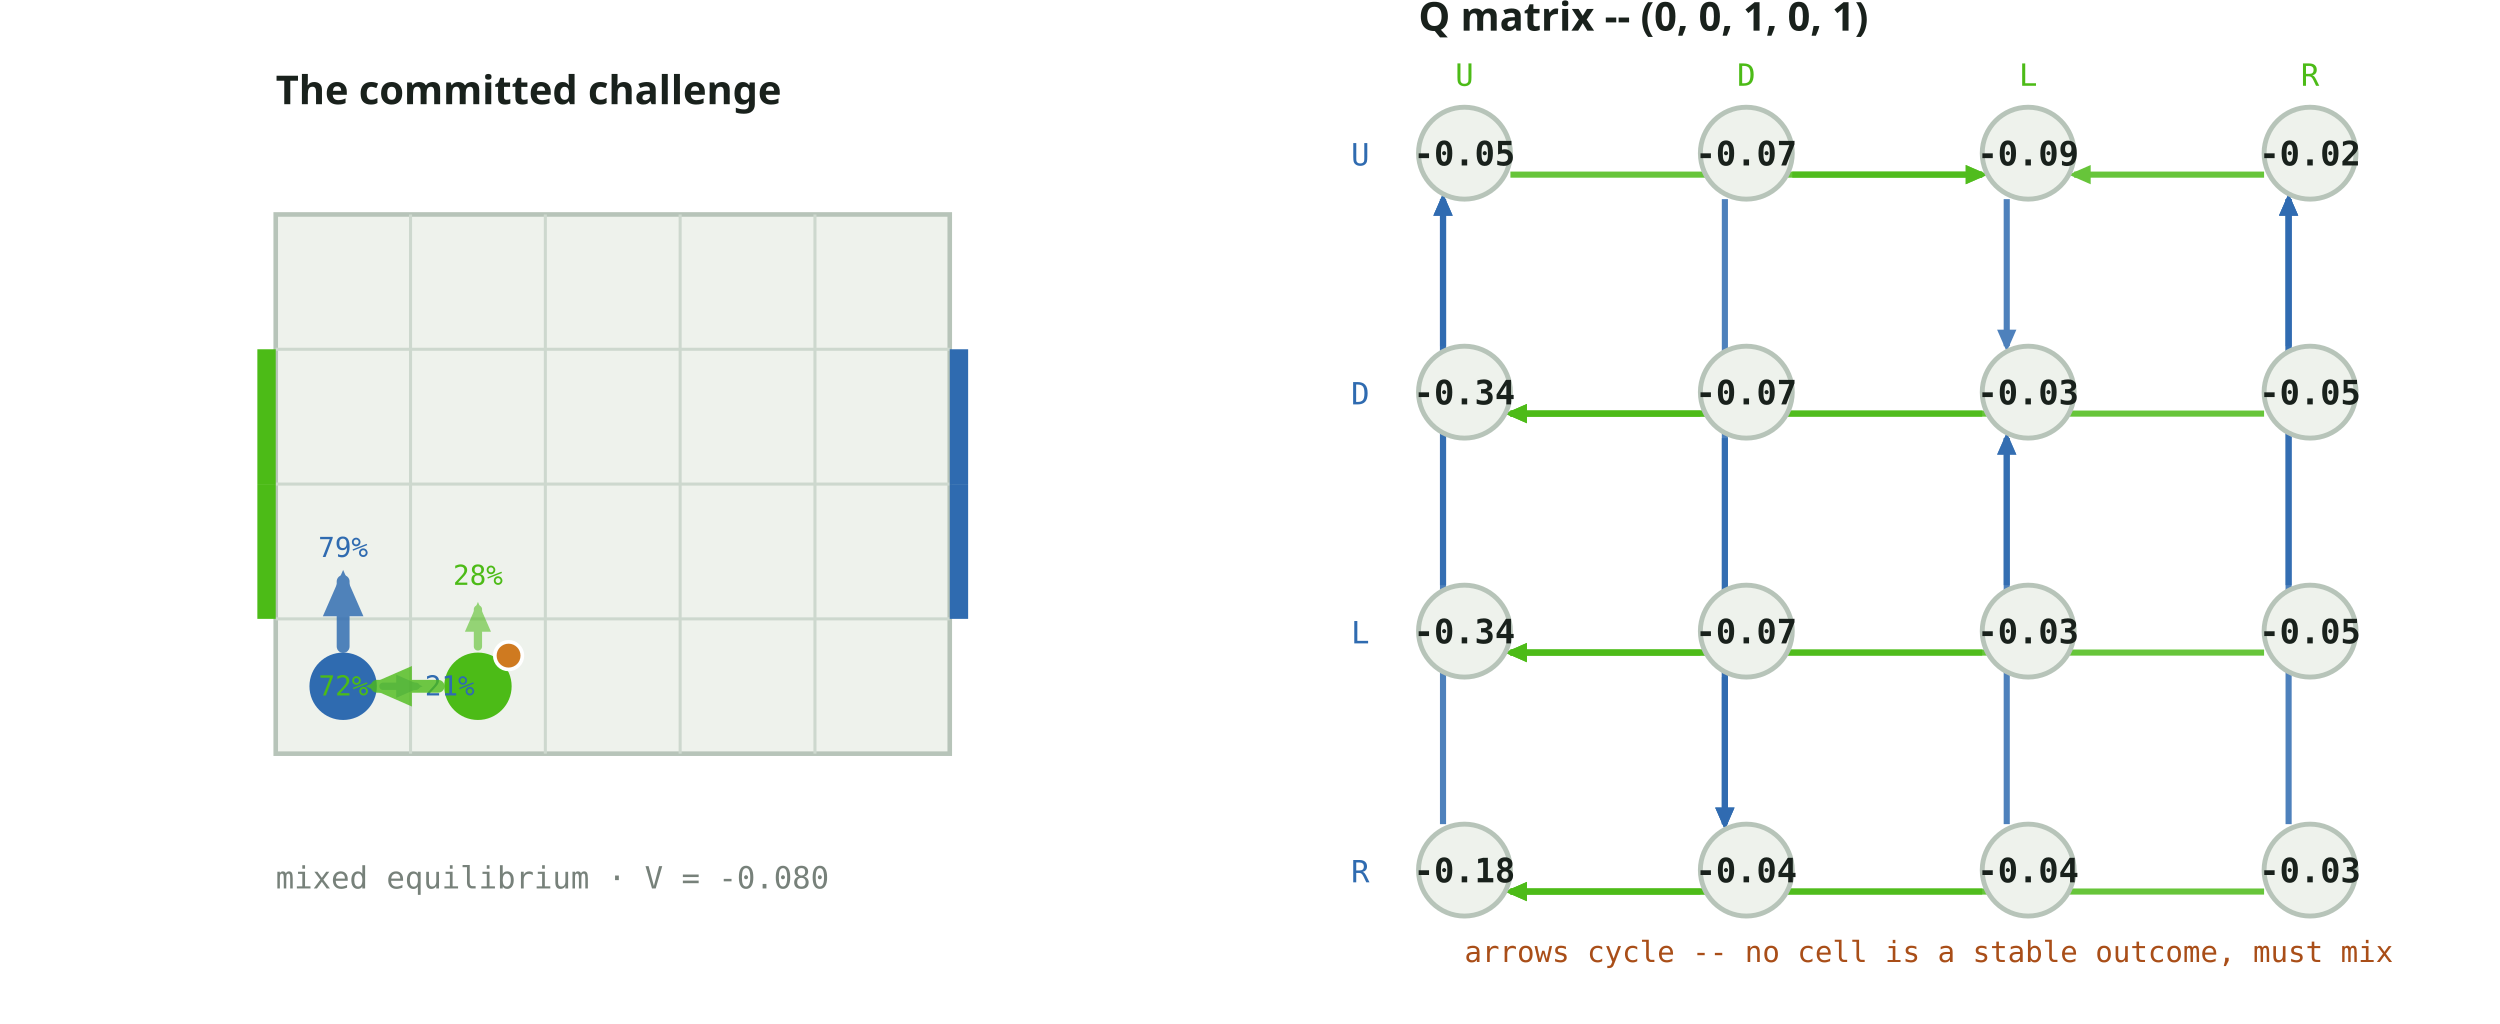
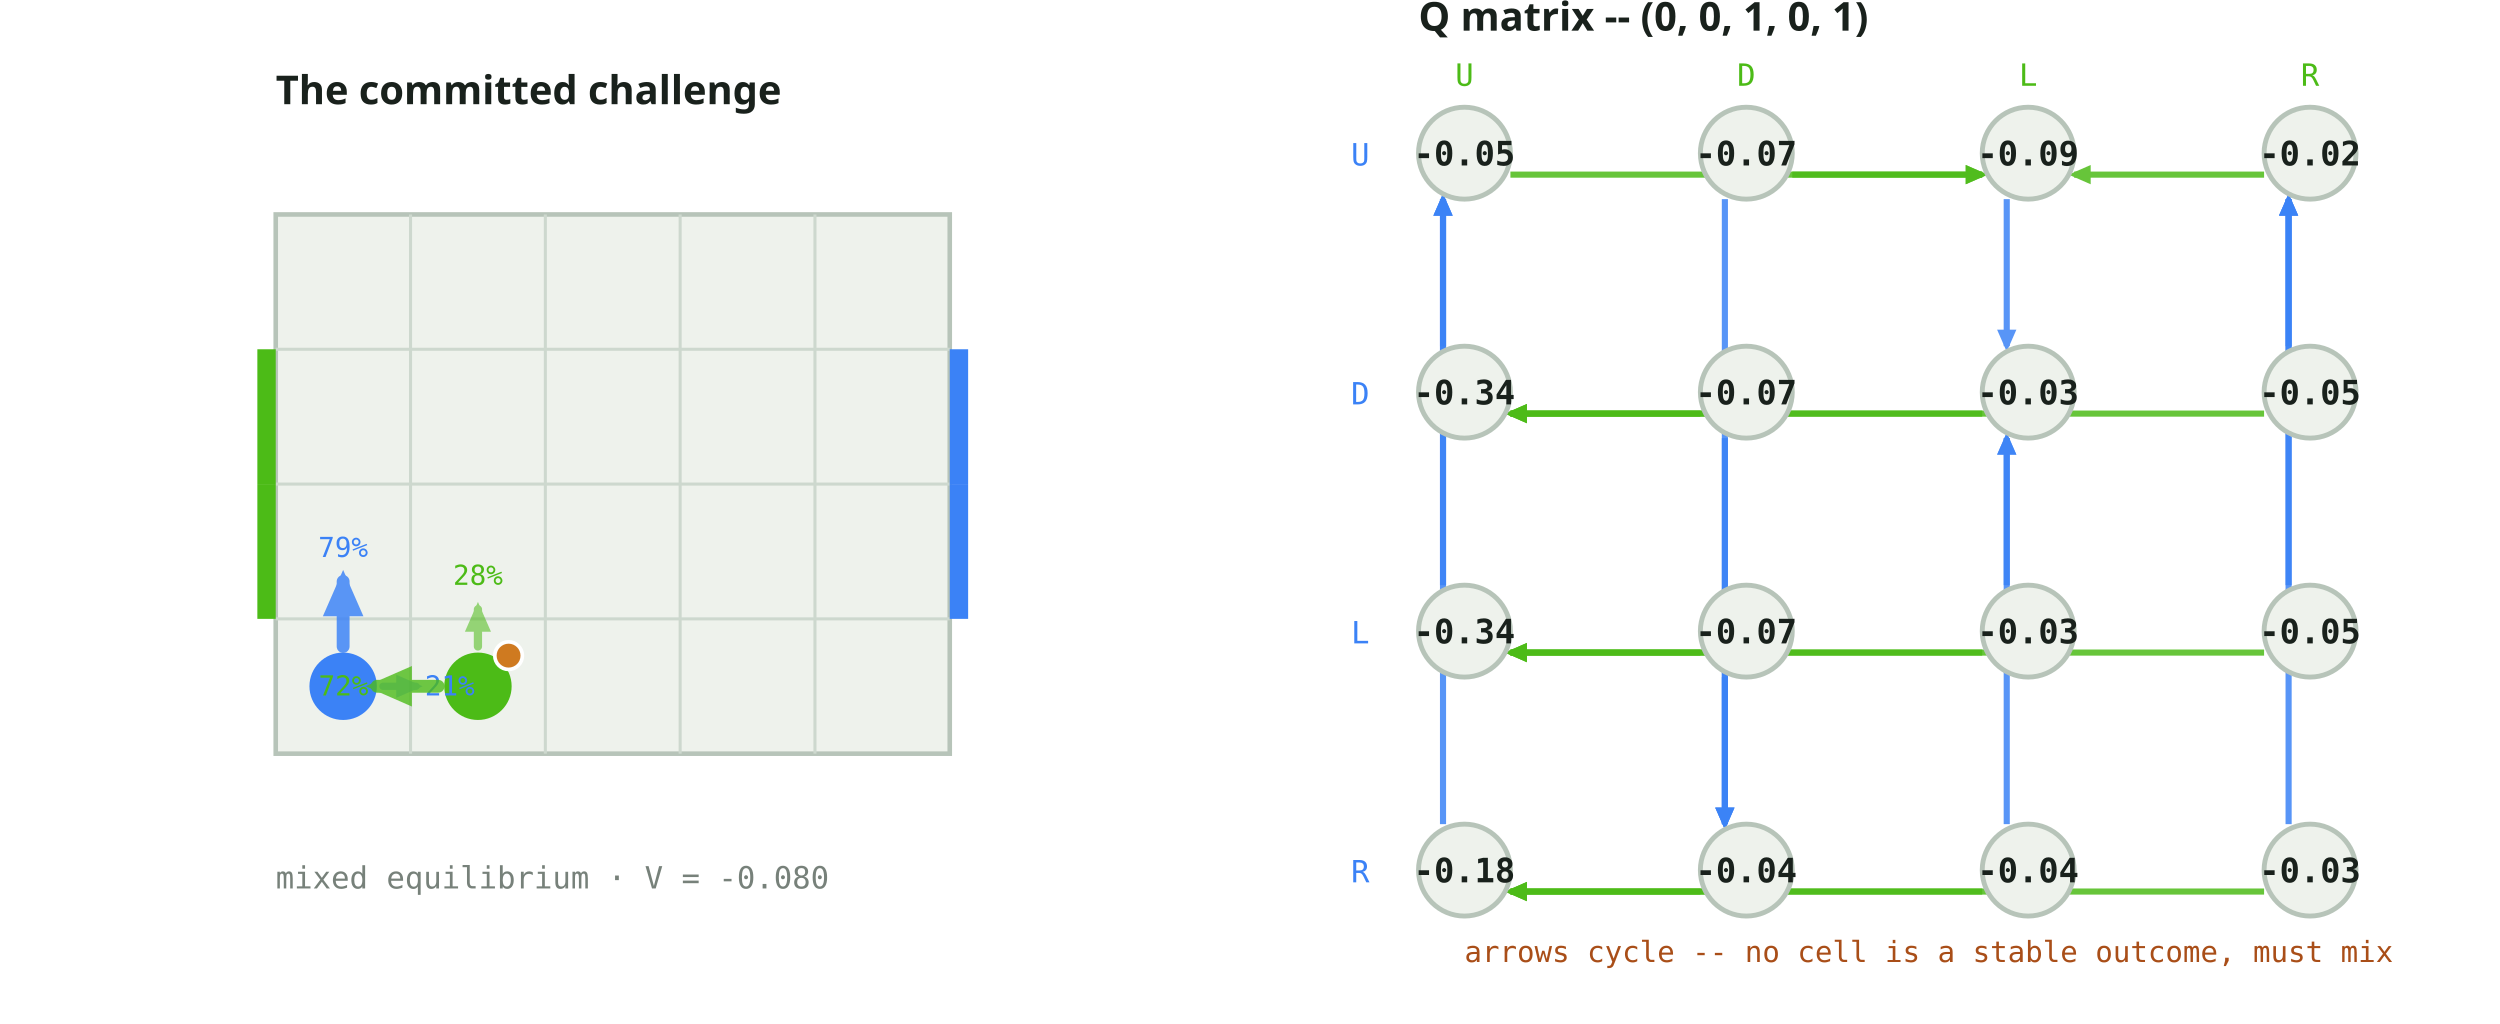
<svg xmlns="http://www.w3.org/2000/svg" viewBox="0 0 816 334" role="img" aria-label="panel">
  <g transform="translate(60.0 40.0)">
    <clipPath id="pnl0">
      <rect x="-16.0" y="-16.0" width="312.0" height="286.0" />
    </clipPath>
    <g clip-path="url(#pnl0)">
      <defs>
        <marker id="ah-2f6bb0" viewBox="0 0 8 8" refX="6" refY="4" markerWidth="3.6" markerHeight="3.6" orient="auto">
-           <path d="M0 0.5 L8 4 L0 7.5 z" fill="var(--p0, #2f6bb0)" />
+           <path d="M0 0.5 L8 4 L0 7.5 z" fill="var(--p0, #3B82F6)" />
        </marker>
        <marker id="ah-2f8a52" viewBox="0 0 8 8" refX="6" refY="4" markerWidth="3.6" markerHeight="3.6" orient="auto">
          <path d="M0 0.5 L8 4 L0 7.5 z" fill="var(--p1, #4CBB17)" />
        </marker>
      </defs>
      <rect x="30" y="30" width="220" height="176" fill="var(--tint, #eef2ec)" stroke="var(--rule-strong, #b7c4b9)" stroke-width="1.5" />
      <line x1="74" y1="30" x2="74" y2="206" stroke="var(--rule, #cdd8ce)" stroke-width="1" />
      <line x1="118" y1="30" x2="118" y2="206" stroke="var(--rule, #cdd8ce)" stroke-width="1" />
      <line x1="162" y1="30" x2="162" y2="206" stroke="var(--rule, #cdd8ce)" stroke-width="1" />
      <line x1="206" y1="30" x2="206" y2="206" stroke="var(--rule, #cdd8ce)" stroke-width="1" />
      <line x1="30" y1="74" x2="250" y2="74" stroke="var(--rule, #cdd8ce)" stroke-width="1" />
      <line x1="30" y1="118" x2="250" y2="118" stroke="var(--rule, #cdd8ce)" stroke-width="1" />
      <line x1="30" y1="162" x2="250" y2="162" stroke="var(--rule, #cdd8ce)" stroke-width="1" />
      <rect x="24" y="118" width="6" height="44" fill="var(--p1, #4CBB17)" />
-       <rect x="250" y="118" width="6" height="44" fill="var(--p0, #2f6bb0)" />
+       <rect x="250" y="118" width="6" height="44" fill="var(--p0, #3B82F6)" />
      <rect x="24" y="74" width="6" height="44" fill="var(--p1, #4CBB17)" />
-       <rect x="250" y="74" width="6" height="44" fill="var(--p0, #2f6bb0)" />
-       <circle cx="52.0" cy="184.0" r="11" fill="var(--p0, #2f6bb0)" />
+       <rect x="250" y="74" width="6" height="44" fill="var(--p0, #3B82F6)" />
+       <circle cx="52.0" cy="184.0" r="11" fill="var(--p0, #3B82F6)" />
      <circle cx="96.0" cy="184.0" r="11" fill="var(--p1, #4CBB17)" />
      <circle cx="106.0" cy="174.0" r="4.5" fill="var(--ball, #cf7a20)" stroke="var(--paper, #ffffff)" stroke-width="1.2" />
-       <line x1="52.0" y1="171.0" x2="52.0" y2="149.8" stroke="var(--p0, #2f6bb0)" stroke-width="4.2" stroke-linecap="round" opacity="0.83" marker-end="url(#ah-2f6bb0)" />
-       <text x="52.0" y="141.8" text-anchor="middle" font-family="ui-monospace,monospace" font-size="9" fill="var(--p0, #2f6bb0)">79%</text>
-       <line x1="65.0" y1="184.0" x2="75.8" y2="184.0" stroke="var(--p0, #2f6bb0)" stroke-width="2.4" stroke-linecap="round" opacity="0.52" marker-end="url(#ah-2f6bb0)" />
-       <text x="86.8" y="187.0" text-anchor="middle" font-family="ui-monospace,monospace" font-size="9" fill="var(--p0, #2f6bb0)">21%</text>
+       <line x1="52.0" y1="171.0" x2="52.0" y2="149.8" stroke="var(--p0, #3B82F6)" stroke-width="4.2" stroke-linecap="round" opacity="0.83" marker-end="url(#ah-2f6bb0)" />
+       <text x="52.0" y="141.8" text-anchor="middle" font-family="ui-monospace,monospace" font-size="9" fill="var(--p0, #3B82F6)">79%</text>
+       <line x1="65.0" y1="184.0" x2="75.8" y2="184.0" stroke="var(--p0, #3B82F6)" stroke-width="2.4" stroke-linecap="round" opacity="0.52" marker-end="url(#ah-2f6bb0)" />
+       <text x="86.8" y="187.0" text-anchor="middle" font-family="ui-monospace,monospace" font-size="9" fill="var(--p0, #3B82F6)">21%</text>
      <line x1="96.0" y1="171.0" x2="96.0" y2="158.9" stroke="var(--p1, #4CBB17)" stroke-width="2.7" stroke-linecap="round" opacity="0.56" marker-end="url(#ah-2f8a52)" />
      <text x="96.0" y="150.9" text-anchor="middle" font-family="ui-monospace,monospace" font-size="9" fill="var(--p1, #4CBB17)">28%</text>
      <line x1="83.0" y1="184.0" x2="63.1" y2="184.0" stroke="var(--p1, #4CBB17)" stroke-width="4.2" stroke-linecap="round" opacity="0.79" marker-end="url(#ah-2f8a52)" />
      <text x="52.1" y="187.0" text-anchor="middle" font-family="ui-monospace,monospace" font-size="9" fill="var(--p1, #4CBB17)">72%</text>
      <text x="30" y="250" font-family="ui-monospace,monospace" font-size="10" fill="var(--ink-faint, #77817a)">mixed equilibrium · V = -0.080</text>
      <text x="30" y="-6" font-family="Barlow Semi Condensed,sans-serif" font-weight="600" font-size="13" fill="var(--ink, #19211c)">The committed challenge</text>
    </g>
  </g>
  <g transform="translate(432.0 16.0)">
    <clipPath id="pnl1">
      <rect x="-16.0" y="-16.0" width="400.0" height="334.0" />
    </clipPath>
    <g clip-path="url(#pnl1)">
      <text x="31" y="-6" font-family="Barlow Semi Condensed,sans-serif" font-weight="600" font-size="13" fill="var(--ink, #19211c)">Q matrix -- (0, 0, 1, 0, 1)</text>
      <defs>
        <marker id="ah-2f6bb0" viewBox="0 0 8 8" refX="6" refY="4" markerWidth="3.6" markerHeight="3.6" orient="auto">
-           <path d="M0 0.5 L8 4 L0 7.5 z" fill="var(--p0, #2f6bb0)" />
+           <path d="M0 0.5 L8 4 L0 7.5 z" fill="var(--p0, #3B82F6)" />
        </marker>
        <marker id="ah-2f8a52" viewBox="0 0 8 8" refX="6" refY="4" markerWidth="3.6" markerHeight="3.6" orient="auto">
          <path d="M0 0.5 L8 4 L0 7.5 z" fill="var(--p1, #4CBB17)" />
        </marker>
      </defs>
      <text x="46" y="12" text-anchor="middle" font-family="ui-monospace,monospace" font-size="10" fill="var(--p1, #4CBB17)">U</text>
      <text x="138" y="12" text-anchor="middle" font-family="ui-monospace,monospace" font-size="10" fill="var(--p1, #4CBB17)">D</text>
      <text x="230" y="12" text-anchor="middle" font-family="ui-monospace,monospace" font-size="10" fill="var(--p1, #4CBB17)">L</text>
      <text x="322" y="12" text-anchor="middle" font-family="ui-monospace,monospace" font-size="10" fill="var(--p1, #4CBB17)">R</text>
-       <text x="12" y="38" text-anchor="middle" font-family="ui-monospace,monospace" font-size="10" fill="var(--p0, #2f6bb0)">U</text>
-       <text x="12" y="116" text-anchor="middle" font-family="ui-monospace,monospace" font-size="10" fill="var(--p0, #2f6bb0)">D</text>
-       <text x="12" y="194" text-anchor="middle" font-family="ui-monospace,monospace" font-size="10" fill="var(--p0, #2f6bb0)">L</text>
-       <text x="12" y="272" text-anchor="middle" font-family="ui-monospace,monospace" font-size="10" fill="var(--p0, #2f6bb0)">R</text>
-       <line x1="39.0" y1="97.0" x2="39.0" y2="49.0" stroke="var(--p0, #2f6bb0)" stroke-width="2" marker-end="url(#ah-2f6bb0)" opacity=".85" />
-       <line x1="39.0" y1="175.0" x2="39.0" y2="49.0" stroke="var(--p0, #2f6bb0)" stroke-width="2" marker-end="url(#ah-2f6bb0)" opacity=".85" />
-       <line x1="39.0" y1="253.0" x2="39.0" y2="49.0" stroke="var(--p0, #2f6bb0)" stroke-width="2" marker-end="url(#ah-2f6bb0)" opacity=".85" />
-       <line x1="131.0" y1="49.0" x2="131.0" y2="253.0" stroke="var(--p0, #2f6bb0)" stroke-width="2" marker-end="url(#ah-2f6bb0)" opacity=".85" />
-       <line x1="131.0" y1="127.0" x2="131.0" y2="253.0" stroke="var(--p0, #2f6bb0)" stroke-width="2" marker-end="url(#ah-2f6bb0)" opacity=".85" />
-       <line x1="131.0" y1="205.0" x2="131.0" y2="253.0" stroke="var(--p0, #2f6bb0)" stroke-width="2" marker-end="url(#ah-2f6bb0)" opacity=".85" />
-       <line x1="223.0" y1="49.0" x2="223.0" y2="97.0" stroke="var(--p0, #2f6bb0)" stroke-width="2" marker-end="url(#ah-2f6bb0)" opacity=".85" />
-       <line x1="223.0" y1="175.0" x2="223.0" y2="127.0" stroke="var(--p0, #2f6bb0)" stroke-width="2" marker-end="url(#ah-2f6bb0)" opacity=".85" />
-       <line x1="223.0" y1="253.0" x2="223.0" y2="127.0" stroke="var(--p0, #2f6bb0)" stroke-width="2" marker-end="url(#ah-2f6bb0)" opacity=".85" />
-       <line x1="315.0" y1="97.0" x2="315.0" y2="49.0" stroke="var(--p0, #2f6bb0)" stroke-width="2" marker-end="url(#ah-2f6bb0)" opacity=".85" />
-       <line x1="315.0" y1="175.0" x2="315.0" y2="49.0" stroke="var(--p0, #2f6bb0)" stroke-width="2" marker-end="url(#ah-2f6bb0)" opacity=".85" />
-       <line x1="315.0" y1="253.0" x2="315.0" y2="49.0" stroke="var(--p0, #2f6bb0)" stroke-width="2" marker-end="url(#ah-2f6bb0)" opacity=".85" />
+       <text x="12" y="38" text-anchor="middle" font-family="ui-monospace,monospace" font-size="10" fill="var(--p0, #3B82F6)">U</text>
+       <text x="12" y="116" text-anchor="middle" font-family="ui-monospace,monospace" font-size="10" fill="var(--p0, #3B82F6)">D</text>
+       <text x="12" y="194" text-anchor="middle" font-family="ui-monospace,monospace" font-size="10" fill="var(--p0, #3B82F6)">L</text>
+       <text x="12" y="272" text-anchor="middle" font-family="ui-monospace,monospace" font-size="10" fill="var(--p0, #3B82F6)">R</text>
+       <line x1="39.0" y1="97.0" x2="39.0" y2="49.0" stroke="var(--p0, #3B82F6)" stroke-width="2" marker-end="url(#ah-2f6bb0)" opacity=".85" />
+       <line x1="39.0" y1="175.0" x2="39.0" y2="49.0" stroke="var(--p0, #3B82F6)" stroke-width="2" marker-end="url(#ah-2f6bb0)" opacity=".85" />
+       <line x1="39.0" y1="253.0" x2="39.0" y2="49.0" stroke="var(--p0, #3B82F6)" stroke-width="2" marker-end="url(#ah-2f6bb0)" opacity=".85" />
+       <line x1="131.0" y1="49.0" x2="131.0" y2="253.0" stroke="var(--p0, #3B82F6)" stroke-width="2" marker-end="url(#ah-2f6bb0)" opacity=".85" />
+       <line x1="131.0" y1="127.0" x2="131.0" y2="253.0" stroke="var(--p0, #3B82F6)" stroke-width="2" marker-end="url(#ah-2f6bb0)" opacity=".85" />
+       <line x1="131.0" y1="205.0" x2="131.0" y2="253.0" stroke="var(--p0, #3B82F6)" stroke-width="2" marker-end="url(#ah-2f6bb0)" opacity=".85" />
+       <line x1="223.0" y1="49.0" x2="223.0" y2="97.0" stroke="var(--p0, #3B82F6)" stroke-width="2" marker-end="url(#ah-2f6bb0)" opacity=".85" />
+       <line x1="223.0" y1="175.0" x2="223.0" y2="127.0" stroke="var(--p0, #3B82F6)" stroke-width="2" marker-end="url(#ah-2f6bb0)" opacity=".85" />
+       <line x1="223.0" y1="253.0" x2="223.0" y2="127.0" stroke="var(--p0, #3B82F6)" stroke-width="2" marker-end="url(#ah-2f6bb0)" opacity=".85" />
+       <line x1="315.0" y1="97.0" x2="315.0" y2="49.0" stroke="var(--p0, #3B82F6)" stroke-width="2" marker-end="url(#ah-2f6bb0)" opacity=".85" />
+       <line x1="315.0" y1="175.0" x2="315.0" y2="49.0" stroke="var(--p0, #3B82F6)" stroke-width="2" marker-end="url(#ah-2f6bb0)" opacity=".85" />
+       <line x1="315.0" y1="253.0" x2="315.0" y2="49.0" stroke="var(--p0, #3B82F6)" stroke-width="2" marker-end="url(#ah-2f6bb0)" opacity=".85" />
      <line x1="61.0" y1="41.0" x2="215.0" y2="41.0" stroke="var(--p1, #4CBB17)" stroke-width="2" marker-end="url(#ah-2f8a52)" opacity=".85" />
      <line x1="153.0" y1="41.0" x2="215.0" y2="41.0" stroke="var(--p1, #4CBB17)" stroke-width="2" marker-end="url(#ah-2f8a52)" opacity=".85" />
      <line x1="307.0" y1="41.0" x2="245.0" y2="41.0" stroke="var(--p1, #4CBB17)" stroke-width="2" marker-end="url(#ah-2f8a52)" opacity=".85" />
      <line x1="123.0" y1="119.0" x2="61.0" y2="119.0" stroke="var(--p1, #4CBB17)" stroke-width="2" marker-end="url(#ah-2f8a52)" opacity=".85" />
      <line x1="215.0" y1="119.0" x2="61.0" y2="119.0" stroke="var(--p1, #4CBB17)" stroke-width="2" marker-end="url(#ah-2f8a52)" opacity=".85" />
      <line x1="307.0" y1="119.0" x2="61.0" y2="119.0" stroke="var(--p1, #4CBB17)" stroke-width="2" marker-end="url(#ah-2f8a52)" opacity=".85" />
      <line x1="123.0" y1="197.0" x2="61.0" y2="197.0" stroke="var(--p1, #4CBB17)" stroke-width="2" marker-end="url(#ah-2f8a52)" opacity=".85" />
      <line x1="215.0" y1="197.0" x2="61.0" y2="197.0" stroke="var(--p1, #4CBB17)" stroke-width="2" marker-end="url(#ah-2f8a52)" opacity=".85" />
      <line x1="307.0" y1="197.0" x2="61.0" y2="197.0" stroke="var(--p1, #4CBB17)" stroke-width="2" marker-end="url(#ah-2f8a52)" opacity=".85" />
      <line x1="123.0" y1="275.0" x2="61.0" y2="275.0" stroke="var(--p1, #4CBB17)" stroke-width="2" marker-end="url(#ah-2f8a52)" opacity=".85" />
      <line x1="215.0" y1="275.0" x2="61.0" y2="275.0" stroke="var(--p1, #4CBB17)" stroke-width="2" marker-end="url(#ah-2f8a52)" opacity=".85" />
      <line x1="307.0" y1="275.0" x2="61.0" y2="275.0" stroke="var(--p1, #4CBB17)" stroke-width="2" marker-end="url(#ah-2f8a52)" opacity=".85" />
      <circle cx="46.0" cy="34.0" r="15" fill="var(--tint, #eef2ec)" stroke="var(--rule-strong, #b7c4b9)" stroke-width="1.6" />
      <text x="46.0" y="38.0" text-anchor="middle" font-family="ui-monospace,monospace" font-weight="600" font-size="11" fill="var(--ink, #19211c)">-0.05</text>
      <circle cx="138.0" cy="34.0" r="15" fill="var(--tint, #eef2ec)" stroke="var(--rule-strong, #b7c4b9)" stroke-width="1.6" />
      <text x="138.0" y="38.0" text-anchor="middle" font-family="ui-monospace,monospace" font-weight="600" font-size="11" fill="var(--ink, #19211c)">-0.07</text>
      <circle cx="230.0" cy="34.0" r="15" fill="var(--tint, #eef2ec)" stroke="var(--rule-strong, #b7c4b9)" stroke-width="1.6" />
      <text x="230.0" y="38.0" text-anchor="middle" font-family="ui-monospace,monospace" font-weight="600" font-size="11" fill="var(--ink, #19211c)">-0.09</text>
      <circle cx="322.0" cy="34.0" r="15" fill="var(--tint, #eef2ec)" stroke="var(--rule-strong, #b7c4b9)" stroke-width="1.6" />
      <text x="322.0" y="38.0" text-anchor="middle" font-family="ui-monospace,monospace" font-weight="600" font-size="11" fill="var(--ink, #19211c)">-0.02</text>
      <circle cx="46.0" cy="112.0" r="15" fill="var(--tint, #eef2ec)" stroke="var(--rule-strong, #b7c4b9)" stroke-width="1.6" />
      <text x="46.0" y="116.0" text-anchor="middle" font-family="ui-monospace,monospace" font-weight="600" font-size="11" fill="var(--ink, #19211c)">-0.34</text>
      <circle cx="138.0" cy="112.0" r="15" fill="var(--tint, #eef2ec)" stroke="var(--rule-strong, #b7c4b9)" stroke-width="1.6" />
      <text x="138.0" y="116.0" text-anchor="middle" font-family="ui-monospace,monospace" font-weight="600" font-size="11" fill="var(--ink, #19211c)">-0.07</text>
      <circle cx="230.0" cy="112.0" r="15" fill="var(--tint, #eef2ec)" stroke="var(--rule-strong, #b7c4b9)" stroke-width="1.6" />
      <text x="230.0" y="116.0" text-anchor="middle" font-family="ui-monospace,monospace" font-weight="600" font-size="11" fill="var(--ink, #19211c)">-0.03</text>
      <circle cx="322.0" cy="112.0" r="15" fill="var(--tint, #eef2ec)" stroke="var(--rule-strong, #b7c4b9)" stroke-width="1.6" />
      <text x="322.0" y="116.0" text-anchor="middle" font-family="ui-monospace,monospace" font-weight="600" font-size="11" fill="var(--ink, #19211c)">-0.05</text>
      <circle cx="46.0" cy="190.0" r="15" fill="var(--tint, #eef2ec)" stroke="var(--rule-strong, #b7c4b9)" stroke-width="1.6" />
      <text x="46.0" y="194.0" text-anchor="middle" font-family="ui-monospace,monospace" font-weight="600" font-size="11" fill="var(--ink, #19211c)">-0.34</text>
      <circle cx="138.0" cy="190.0" r="15" fill="var(--tint, #eef2ec)" stroke="var(--rule-strong, #b7c4b9)" stroke-width="1.6" />
      <text x="138.0" y="194.0" text-anchor="middle" font-family="ui-monospace,monospace" font-weight="600" font-size="11" fill="var(--ink, #19211c)">-0.07</text>
      <circle cx="230.0" cy="190.0" r="15" fill="var(--tint, #eef2ec)" stroke="var(--rule-strong, #b7c4b9)" stroke-width="1.6" />
      <text x="230.0" y="194.0" text-anchor="middle" font-family="ui-monospace,monospace" font-weight="600" font-size="11" fill="var(--ink, #19211c)">-0.03</text>
      <circle cx="322.0" cy="190.0" r="15" fill="var(--tint, #eef2ec)" stroke="var(--rule-strong, #b7c4b9)" stroke-width="1.6" />
      <text x="322.0" y="194.0" text-anchor="middle" font-family="ui-monospace,monospace" font-weight="600" font-size="11" fill="var(--ink, #19211c)">-0.05</text>
      <circle cx="46.0" cy="268.0" r="15" fill="var(--tint, #eef2ec)" stroke="var(--rule-strong, #b7c4b9)" stroke-width="1.6" />
      <text x="46.0" y="272.0" text-anchor="middle" font-family="ui-monospace,monospace" font-weight="600" font-size="11" fill="var(--ink, #19211c)">-0.18</text>
      <circle cx="138.0" cy="268.0" r="15" fill="var(--tint, #eef2ec)" stroke="var(--rule-strong, #b7c4b9)" stroke-width="1.6" />
      <text x="138.0" y="272.0" text-anchor="middle" font-family="ui-monospace,monospace" font-weight="600" font-size="11" fill="var(--ink, #19211c)">-0.04</text>
      <circle cx="230.0" cy="268.0" r="15" fill="var(--tint, #eef2ec)" stroke="var(--rule-strong, #b7c4b9)" stroke-width="1.6" />
      <text x="230.0" y="272.0" text-anchor="middle" font-family="ui-monospace,monospace" font-weight="600" font-size="11" fill="var(--ink, #19211c)">-0.04</text>
      <circle cx="322.0" cy="268.0" r="15" fill="var(--tint, #eef2ec)" stroke="var(--rule-strong, #b7c4b9)" stroke-width="1.6" />
      <text x="322.0" y="272.0" text-anchor="middle" font-family="ui-monospace,monospace" font-weight="600" font-size="11" fill="var(--ink, #19211c)">-0.03</text>
      <text x="46" y="298" font-family="ui-monospace,monospace" font-size="9.5" fill="#a94e18">arrows cycle -- no cell is a stable outcome, must mix</text>
    </g>
  </g>
</svg>
